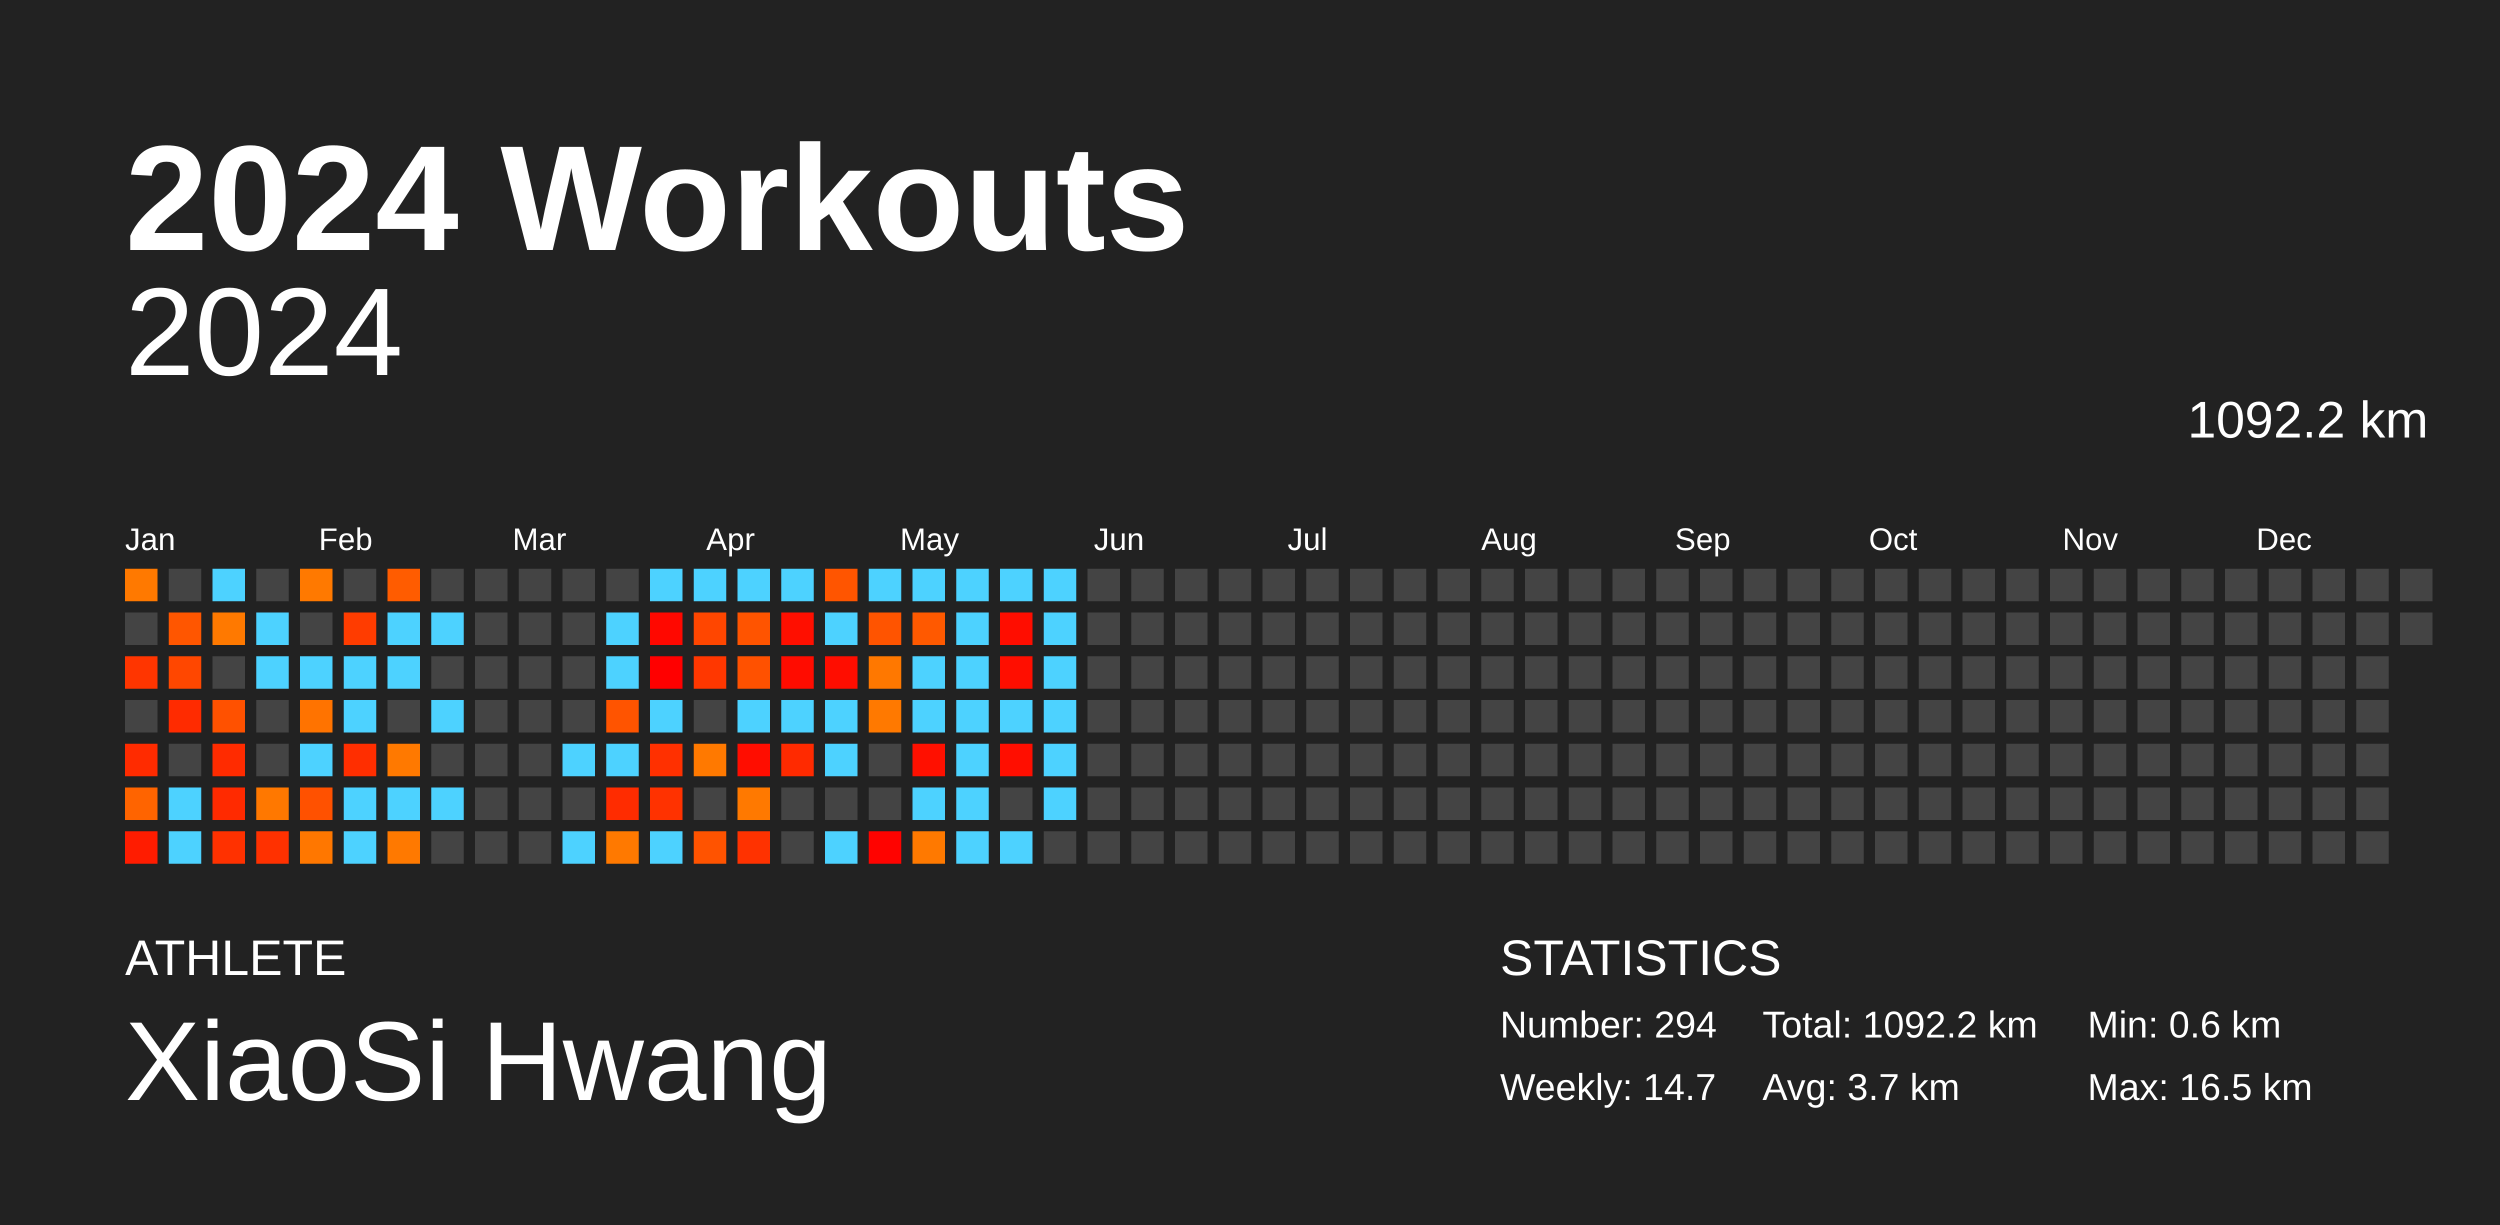
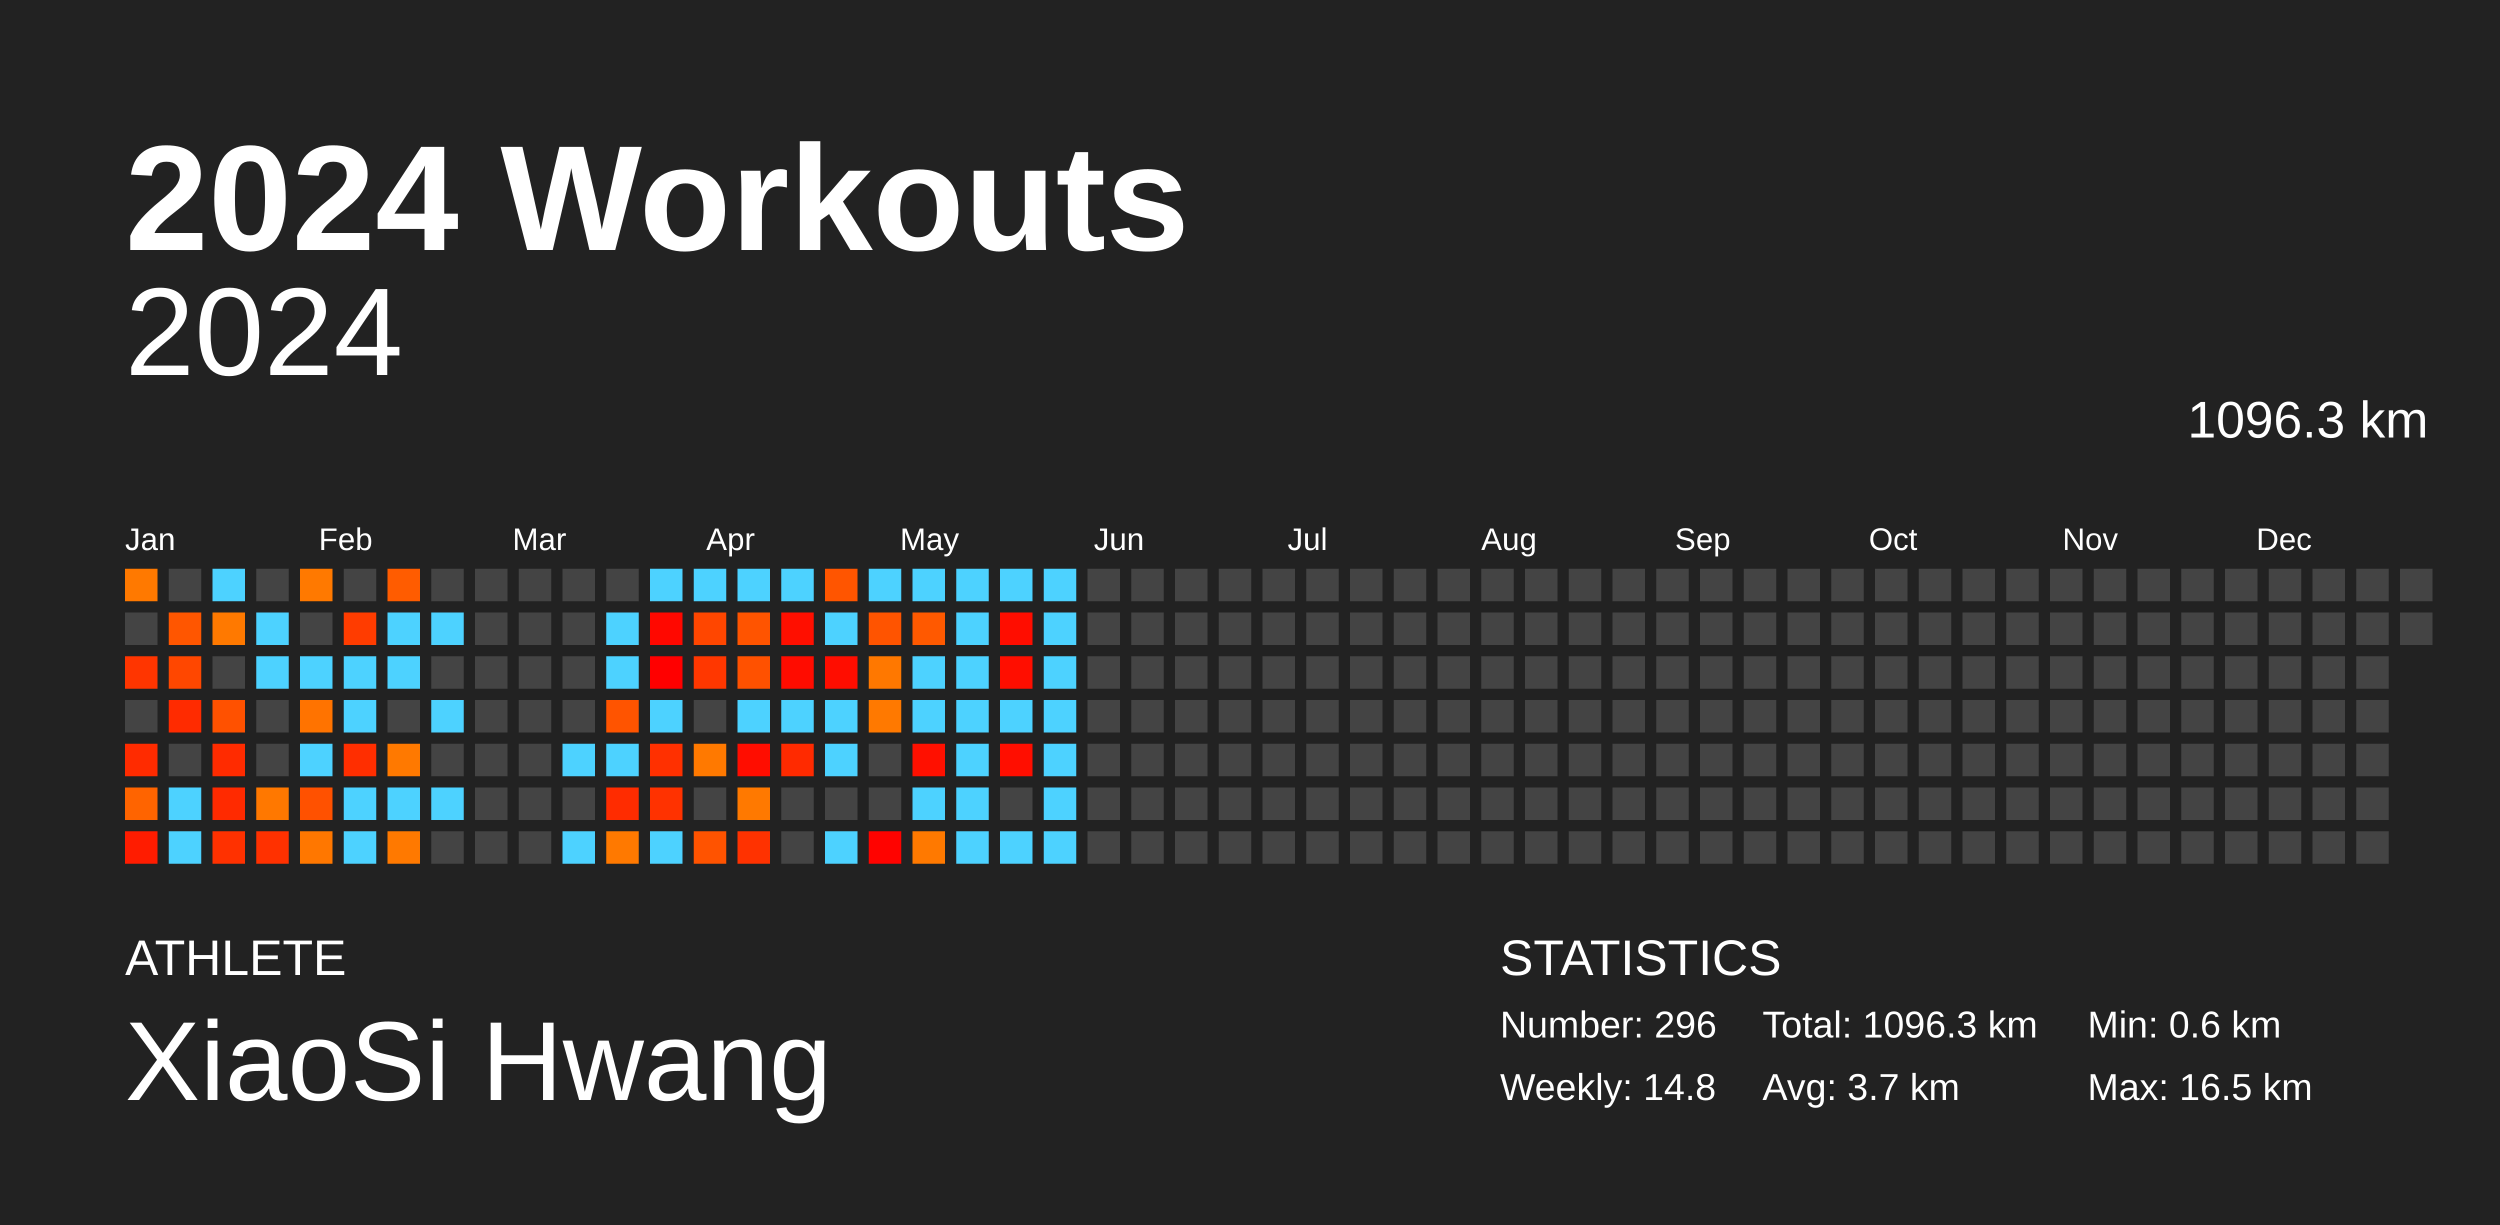
<svg xmlns="http://www.w3.org/2000/svg" baseProfile="full" height="98mm" version="1.1" viewBox="0,0,200,98" width="200mm">
  <defs />
  <rect fill="#222222" height="98" width="200" x="0" y="0" />
  <text fill="#FFFFFF" style="font-size:12px; font-family:Arial; font-weight:bold;" x="10" y="20">2024 Workouts</text>
  <text fill="#FFFFFF" style="font-size:4px; font-family:Arial" x="10" y="78">ATHLETE</text>
  <text fill="#FFFFFF" style="font-size:9px; font-family:Arial" x="10" y="88">XiaoSi Hwang</text>
  <text fill="#FFFFFF" style="font-size:4px; font-family:Arial" x="120" y="78">STATISTICS</text>
-   <text fill="#FFFFFF" style="font-size:3px; font-family:Arial" x="120" y="83">Number: 294</text>
-   <text fill="#FFFFFF" style="font-size:3px; font-family:Arial" x="120" y="88">Weekly: 14.7</text>
-   <text fill="#FFFFFF" style="font-size:3px; font-family:Arial" x="141" y="83">Total: 1092.2 km</text>
+   <text fill="#FFFFFF" style="font-size:3px; font-family:Arial" x="120" y="83">Number: 296</text>
+   <text fill="#FFFFFF" style="font-size:3px; font-family:Arial" x="120" y="88">Weekly: 14.8</text>
+   <text fill="#FFFFFF" style="font-size:3px; font-family:Arial" x="141" y="83">Total: 1096.3 km</text>
  <text fill="#FFFFFF" style="font-size:3px; font-family:Arial" x="141" y="88">Avg: 3.7 km</text>
  <text fill="#FFFFFF" style="font-size:3px; font-family:Arial" x="167" y="83">Min: 0.6 km</text>
  <text fill="#FFFFFF" style="font-size:3px; font-family:Arial" x="167" y="88">Max: 16.5 km</text>
  <text alignment-baseline="hanging" fill="#FFFFFF" style="font-size:10.0px; font-family:Arial;" x="10" y="30">2024</text>
-   <text alignment-baseline="hanging" fill="#FFFFFF" style="font-size:4.125px; font-family:Arial;" x="175" y="35">1092.2 km</text>
+   <text alignment-baseline="hanging" fill="#FFFFFF" style="font-size:4.125px; font-family:Arial;" x="175" y="35">1096.3 km</text>
  <text fill="#FFFFFF" style="font-size:2.5px; font-family:Arial" x="10.0" y="44">Jan</text>
  <text fill="#FFFFFF" style="font-size:2.5px; font-family:Arial" x="25.5" y="44">Feb</text>
  <text fill="#FFFFFF" style="font-size:2.5px; font-family:Arial" x="41.0" y="44">Mar</text>
  <text fill="#FFFFFF" style="font-size:2.5px; font-family:Arial" x="56.5" y="44">Apr</text>
  <text fill="#FFFFFF" style="font-size:2.5px; font-family:Arial" x="72.0" y="44">May</text>
  <text fill="#FFFFFF" style="font-size:2.5px; font-family:Arial" x="87.5" y="44">Jun</text>
  <text fill="#FFFFFF" style="font-size:2.5px; font-family:Arial" x="103.0" y="44">Jul</text>
  <text fill="#FFFFFF" style="font-size:2.5px; font-family:Arial" x="118.5" y="44">Aug</text>
  <text fill="#FFFFFF" style="font-size:2.5px; font-family:Arial" x="134.0" y="44">Sep</text>
  <text fill="#FFFFFF" style="font-size:2.5px; font-family:Arial" x="149.5" y="44">Oct</text>
  <text fill="#FFFFFF" style="font-size:2.5px; font-family:Arial" x="165.0" y="44">Nov</text>
  <text fill="#FFFFFF" style="font-size:2.5px; font-family:Arial" x="180.5" y="44">Dec</text>
  <rect fill="#ff7900" height="2.6" width="2.6" x="10.0" y="45.5" />
  <rect fill="#444444" height="2.6" width="2.6" x="10.0" y="49.0" />
  <rect fill="#ff3500" height="2.6" width="2.6" x="10.0" y="52.5" />
  <rect fill="#444444" height="2.6" width="2.6" x="10.0" y="56.0" />
  <rect fill="#ff2b00" height="2.6" width="2.6" x="10.0" y="59.5" />
  <rect fill="#ff6400" height="2.6" width="2.6" x="10.0" y="63.0" />
  <rect fill="#ff1c00" height="2.6" width="2.6" x="10.0" y="66.5" />
  <rect fill="#444444" height="2.6" width="2.6" x="13.5" y="45.5" />
  <rect fill="#ff5600" height="2.6" width="2.6" x="13.5" y="49.0" />
  <rect fill="#ff4700" height="2.6" width="2.6" x="13.5" y="52.5" />
  <rect fill="#ff2b00" height="2.6" width="2.6" x="13.5" y="56.0" />
  <rect fill="#444444" height="2.6" width="2.6" x="13.5" y="59.5" />
  <rect fill="#4dd2ff" height="2.6" width="2.6" x="13.5" y="63.0" />
  <rect fill="#4dd2ff" height="2.6" width="2.6" x="13.5" y="66.5" />
  <rect fill="#4dd2ff" height="2.6" width="2.6" x="17.0" y="45.5" />
  <rect fill="#ff7900" height="2.6" width="2.6" x="17.0" y="49.0" />
  <rect fill="#444444" height="2.6" width="2.6" x="17.0" y="52.5" />
  <rect fill="#ff5100" height="2.6" width="2.6" x="17.0" y="56.0" />
  <rect fill="#ff2b00" height="2.6" width="2.6" x="17.0" y="59.5" />
  <rect fill="#ff2a00" height="2.6" width="2.6" x="17.0" y="63.0" />
  <rect fill="#ff3100" height="2.6" width="2.6" x="17.0" y="66.5" />
  <rect fill="#444444" height="2.6" width="2.6" x="20.5" y="45.5" />
  <rect fill="#4dd2ff" height="2.6" width="2.6" x="20.5" y="49.0" />
  <rect fill="#4dd2ff" height="2.6" width="2.6" x="20.5" y="52.5" />
  <rect fill="#444444" height="2.6" width="2.6" x="20.5" y="56.0" />
  <rect fill="#444444" height="2.6" width="2.6" x="20.5" y="59.5" />
  <rect fill="#ff7800" height="2.6" width="2.6" x="20.5" y="63.0" />
  <rect fill="#ff3100" height="2.6" width="2.6" x="20.5" y="66.5" />
  <rect fill="#ff7900" height="2.6" width="2.6" x="24.0" y="45.5" />
  <rect fill="#444444" height="2.6" width="2.6" x="24.0" y="49.0" />
  <rect fill="#4dd2ff" height="2.6" width="2.6" x="24.0" y="52.5" />
  <rect fill="#ff7300" height="2.6" width="2.6" x="24.0" y="56.0" />
  <rect fill="#4dd2ff" height="2.6" width="2.6" x="24.0" y="59.5" />
  <rect fill="#ff5100" height="2.6" width="2.6" x="24.0" y="63.0" />
  <rect fill="#ff7700" height="2.6" width="2.6" x="24.0" y="66.5" />
  <rect fill="#444444" height="2.6" width="2.6" x="27.5" y="45.5" />
  <rect fill="#ff3c00" height="2.6" width="2.6" x="27.5" y="49.0" />
  <rect fill="#4dd2ff" height="2.6" width="2.6" x="27.5" y="52.5" />
  <rect fill="#4dd2ff" height="2.6" width="2.6" x="27.5" y="56.0" />
  <rect fill="#ff2e00" height="2.6" width="2.6" x="27.5" y="59.5" />
  <rect fill="#4dd2ff" height="2.6" width="2.6" x="27.5" y="63.0" />
  <rect fill="#4dd2ff" height="2.6" width="2.6" x="27.5" y="66.5" />
  <rect fill="#ff5c00" height="2.6" width="2.6" x="31.0" y="45.5" />
  <rect fill="#4dd2ff" height="2.6" width="2.6" x="31.0" y="49.0" />
  <rect fill="#4dd2ff" height="2.6" width="2.6" x="31.0" y="52.5" />
  <rect fill="#444444" height="2.6" width="2.6" x="31.0" y="56.0" />
  <rect fill="#ff7900" height="2.6" width="2.6" x="31.0" y="59.5" />
  <rect fill="#4dd2ff" height="2.6" width="2.6" x="31.0" y="63.0" />
  <rect fill="#ff7900" height="2.6" width="2.6" x="31.0" y="66.5" />
  <rect fill="#444444" height="2.6" width="2.6" x="34.5" y="45.5" />
  <rect fill="#4dd2ff" height="2.6" width="2.6" x="34.5" y="49.0" />
  <rect fill="#444444" height="2.6" width="2.6" x="34.5" y="52.5" />
  <rect fill="#4dd2ff" height="2.6" width="2.6" x="34.5" y="56.0" />
  <rect fill="#444444" height="2.6" width="2.6" x="34.5" y="59.5" />
  <rect fill="#4dd2ff" height="2.6" width="2.6" x="34.5" y="63.0" />
  <rect fill="#444444" height="2.6" width="2.6" x="34.5" y="66.5" />
  <rect fill="#444444" height="2.6" width="2.6" x="38.0" y="45.5" />
  <rect fill="#444444" height="2.6" width="2.6" x="38.0" y="49.0" />
  <rect fill="#444444" height="2.6" width="2.6" x="38.0" y="52.5" />
  <rect fill="#444444" height="2.6" width="2.6" x="38.0" y="56.0" />
  <rect fill="#444444" height="2.6" width="2.6" x="38.0" y="59.5" />
  <rect fill="#444444" height="2.6" width="2.6" x="38.0" y="63.0" />
  <rect fill="#444444" height="2.6" width="2.6" x="38.0" y="66.5" />
  <rect fill="#444444" height="2.6" width="2.6" x="41.5" y="45.5" />
  <rect fill="#444444" height="2.6" width="2.6" x="41.5" y="49.0" />
  <rect fill="#444444" height="2.6" width="2.6" x="41.5" y="52.5" />
  <rect fill="#444444" height="2.6" width="2.6" x="41.5" y="56.0" />
  <rect fill="#444444" height="2.6" width="2.6" x="41.5" y="59.5" />
  <rect fill="#444444" height="2.6" width="2.6" x="41.5" y="63.0" />
  <rect fill="#444444" height="2.6" width="2.6" x="41.5" y="66.5" />
  <rect fill="#444444" height="2.6" width="2.6" x="45.0" y="45.5" />
  <rect fill="#444444" height="2.6" width="2.6" x="45.0" y="49.0" />
  <rect fill="#444444" height="2.6" width="2.6" x="45.0" y="52.5" />
  <rect fill="#444444" height="2.6" width="2.6" x="45.0" y="56.0" />
  <rect fill="#4dd2ff" height="2.6" width="2.6" x="45.0" y="59.5" />
  <rect fill="#444444" height="2.6" width="2.6" x="45.0" y="63.0" />
  <rect fill="#4dd2ff" height="2.6" width="2.6" x="45.0" y="66.5" />
  <rect fill="#444444" height="2.6" width="2.6" x="48.5" y="45.5" />
  <rect fill="#4dd2ff" height="2.6" width="2.6" x="48.5" y="49.0" />
  <rect fill="#4dd2ff" height="2.6" width="2.6" x="48.5" y="52.5" />
  <rect fill="#ff5400" height="2.6" width="2.6" x="48.5" y="56.0" />
  <rect fill="#4dd2ff" height="2.6" width="2.6" x="48.5" y="59.5" />
  <rect fill="#ff2c00" height="2.6" width="2.6" x="48.5" y="63.0" />
  <rect fill="#ff7900" height="2.6" width="2.6" x="48.5" y="66.5" />
  <rect fill="#4dd2ff" height="2.6" width="2.6" x="52.0" y="45.5" />
  <rect fill="#ff0800" height="2.6" width="2.6" x="52.0" y="49.0" />
  <rect fill="#ff0000" height="2.6" width="2.6" x="52.0" y="52.5" />
  <rect fill="#4dd2ff" height="2.6" width="2.6" x="52.0" y="56.0" />
  <rect fill="#ff3000" height="2.6" width="2.6" x="52.0" y="59.5" />
  <rect fill="#ff3200" height="2.6" width="2.6" x="52.0" y="63.0" />
  <rect fill="#4dd2ff" height="2.6" width="2.6" x="52.0" y="66.5" />
  <rect fill="#4dd2ff" height="2.6" width="2.6" x="55.5" y="45.5" />
  <rect fill="#ff4600" height="2.6" width="2.6" x="55.5" y="49.0" />
  <rect fill="#ff3700" height="2.6" width="2.6" x="55.5" y="52.5" />
  <rect fill="#444444" height="2.6" width="2.6" x="55.5" y="56.0" />
  <rect fill="#ff7900" height="2.6" width="2.6" x="55.5" y="59.5" />
  <rect fill="#444444" height="2.6" width="2.6" x="55.5" y="63.0" />
  <rect fill="#ff5300" height="2.6" width="2.6" x="55.5" y="66.5" />
  <rect fill="#4dd2ff" height="2.6" width="2.6" x="59.0" y="45.5" />
  <rect fill="#ff5400" height="2.6" width="2.6" x="59.0" y="49.0" />
  <rect fill="#ff5100" height="2.6" width="2.6" x="59.0" y="52.5" />
  <rect fill="#4dd2ff" height="2.6" width="2.6" x="59.0" y="56.0" />
  <rect fill="#ff0d00" height="2.6" width="2.6" x="59.0" y="59.5" />
  <rect fill="#ff7900" height="2.6" width="2.6" x="59.0" y="63.0" />
  <rect fill="#ff3200" height="2.6" width="2.6" x="59.0" y="66.5" />
  <rect fill="#4dd2ff" height="2.6" width="2.6" x="62.5" y="45.5" />
  <rect fill="#ff0f00" height="2.6" width="2.6" x="62.5" y="49.0" />
  <rect fill="#ff0c00" height="2.6" width="2.6" x="62.5" y="52.5" />
  <rect fill="#4dd2ff" height="2.6" width="2.6" x="62.5" y="56.0" />
  <rect fill="#ff2a00" height="2.6" width="2.6" x="62.5" y="59.5" />
  <rect fill="#444444" height="2.6" width="2.6" x="62.5" y="63.0" />
  <rect fill="#444444" height="2.6" width="2.6" x="62.5" y="66.5" />
  <rect fill="#ff5500" height="2.6" width="2.6" x="66.0" y="45.5" />
  <rect fill="#4dd2ff" height="2.6" width="2.6" x="66.0" y="49.0" />
  <rect fill="#ff0d00" height="2.6" width="2.6" x="66.0" y="52.5" />
  <rect fill="#4dd2ff" height="2.6" width="2.6" x="66.0" y="56.0" />
  <rect fill="#4dd2ff" height="2.6" width="2.6" x="66.0" y="59.5" />
  <rect fill="#444444" height="2.6" width="2.6" x="66.0" y="63.0" />
  <rect fill="#4dd2ff" height="2.6" width="2.6" x="66.0" y="66.5" />
  <rect fill="#4dd2ff" height="2.6" width="2.6" x="69.5" y="45.5" />
  <rect fill="#ff5400" height="2.6" width="2.6" x="69.5" y="49.0" />
  <rect fill="#ff7800" height="2.6" width="2.6" x="69.5" y="52.5" />
  <rect fill="#ff7900" height="2.6" width="2.6" x="69.5" y="56.0" />
  <rect fill="#444444" height="2.6" width="2.6" x="69.5" y="59.5" />
  <rect fill="#444444" height="2.6" width="2.6" x="69.5" y="63.0" />
  <rect fill="#ff0300" height="2.6" width="2.6" x="69.5" y="66.5" />
  <rect fill="#4dd2ff" height="2.6" width="2.6" x="73.0" y="45.5" />
  <rect fill="#ff5900" height="2.6" width="2.6" x="73.0" y="49.0" />
  <rect fill="#4dd2ff" height="2.6" width="2.6" x="73.0" y="52.5" />
  <rect fill="#4dd2ff" height="2.6" width="2.6" x="73.0" y="56.0" />
  <rect fill="#ff1000" height="2.6" width="2.6" x="73.0" y="59.5" />
  <rect fill="#4dd2ff" height="2.6" width="2.6" x="73.0" y="63.0" />
  <rect fill="#ff7900" height="2.6" width="2.6" x="73.0" y="66.5" />
  <rect fill="#4dd2ff" height="2.6" width="2.6" x="76.5" y="45.5" />
  <rect fill="#4dd2ff" height="2.6" width="2.6" x="76.5" y="49.0" />
  <rect fill="#4dd2ff" height="2.6" width="2.6" x="76.5" y="52.5" />
  <rect fill="#4dd2ff" height="2.6" width="2.6" x="76.5" y="56.0" />
  <rect fill="#4dd2ff" height="2.6" width="2.6" x="76.5" y="59.5" />
  <rect fill="#4dd2ff" height="2.6" width="2.6" x="76.5" y="63.0" />
  <rect fill="#4dd2ff" height="2.6" width="2.6" x="76.5" y="66.5" />
  <rect fill="#4dd2ff" height="2.6" width="2.6" x="80.0" y="45.5" />
  <rect fill="#ff0d00" height="2.6" width="2.6" x="80.0" y="49.0" />
  <rect fill="#ff0e00" height="2.6" width="2.6" x="80.0" y="52.5" />
  <rect fill="#4dd2ff" height="2.6" width="2.6" x="80.0" y="56.0" />
  <rect fill="#ff0e00" height="2.6" width="2.6" x="80.0" y="59.5" />
  <rect fill="#444444" height="2.6" width="2.6" x="80.0" y="63.0" />
  <rect fill="#4dd2ff" height="2.6" width="2.6" x="80.0" y="66.5" />
  <rect fill="#4dd2ff" height="2.6" width="2.6" x="83.5" y="45.5" />
  <rect fill="#4dd2ff" height="2.6" width="2.6" x="83.5" y="49.0" />
  <rect fill="#4dd2ff" height="2.6" width="2.6" x="83.5" y="52.5" />
  <rect fill="#4dd2ff" height="2.6" width="2.6" x="83.5" y="56.0" />
  <rect fill="#4dd2ff" height="2.6" width="2.6" x="83.5" y="59.5" />
  <rect fill="#4dd2ff" height="2.6" width="2.6" x="83.5" y="63.0" />
-   <rect fill="#444444" height="2.6" width="2.6" x="83.5" y="66.5" />
+   <rect fill="#4dd2ff" height="2.6" width="2.6" x="83.5" y="66.5" />
  <rect fill="#444444" height="2.6" width="2.6" x="87.0" y="45.5" />
  <rect fill="#444444" height="2.6" width="2.6" x="87.0" y="49.0" />
  <rect fill="#444444" height="2.6" width="2.6" x="87.0" y="52.5" />
  <rect fill="#444444" height="2.6" width="2.6" x="87.0" y="56.0" />
  <rect fill="#444444" height="2.6" width="2.6" x="87.0" y="59.5" />
  <rect fill="#444444" height="2.6" width="2.6" x="87.0" y="63.0" />
  <rect fill="#444444" height="2.6" width="2.6" x="87.0" y="66.5" />
  <rect fill="#444444" height="2.6" width="2.6" x="90.5" y="45.5" />
  <rect fill="#444444" height="2.6" width="2.6" x="90.5" y="49.0" />
  <rect fill="#444444" height="2.6" width="2.6" x="90.5" y="52.5" />
  <rect fill="#444444" height="2.6" width="2.6" x="90.5" y="56.0" />
  <rect fill="#444444" height="2.6" width="2.6" x="90.5" y="59.5" />
  <rect fill="#444444" height="2.6" width="2.6" x="90.5" y="63.0" />
  <rect fill="#444444" height="2.6" width="2.6" x="90.5" y="66.5" />
  <rect fill="#444444" height="2.6" width="2.6" x="94.0" y="45.5" />
  <rect fill="#444444" height="2.6" width="2.6" x="94.0" y="49.0" />
  <rect fill="#444444" height="2.6" width="2.6" x="94.0" y="52.5" />
  <rect fill="#444444" height="2.6" width="2.6" x="94.0" y="56.0" />
  <rect fill="#444444" height="2.6" width="2.6" x="94.0" y="59.5" />
  <rect fill="#444444" height="2.6" width="2.6" x="94.0" y="63.0" />
  <rect fill="#444444" height="2.6" width="2.6" x="94.0" y="66.5" />
  <rect fill="#444444" height="2.6" width="2.6" x="97.5" y="45.5" />
  <rect fill="#444444" height="2.6" width="2.6" x="97.5" y="49.0" />
  <rect fill="#444444" height="2.6" width="2.6" x="97.5" y="52.5" />
  <rect fill="#444444" height="2.6" width="2.6" x="97.5" y="56.0" />
  <rect fill="#444444" height="2.6" width="2.6" x="97.5" y="59.5" />
  <rect fill="#444444" height="2.6" width="2.6" x="97.5" y="63.0" />
  <rect fill="#444444" height="2.6" width="2.6" x="97.5" y="66.5" />
  <rect fill="#444444" height="2.6" width="2.6" x="101.0" y="45.5" />
  <rect fill="#444444" height="2.6" width="2.6" x="101.0" y="49.0" />
  <rect fill="#444444" height="2.6" width="2.6" x="101.0" y="52.5" />
  <rect fill="#444444" height="2.6" width="2.6" x="101.0" y="56.0" />
  <rect fill="#444444" height="2.6" width="2.6" x="101.0" y="59.5" />
  <rect fill="#444444" height="2.6" width="2.6" x="101.0" y="63.0" />
  <rect fill="#444444" height="2.6" width="2.6" x="101.0" y="66.5" />
  <rect fill="#444444" height="2.6" width="2.6" x="104.5" y="45.5" />
  <rect fill="#444444" height="2.6" width="2.6" x="104.5" y="49.0" />
  <rect fill="#444444" height="2.6" width="2.6" x="104.5" y="52.5" />
  <rect fill="#444444" height="2.6" width="2.6" x="104.5" y="56.0" />
  <rect fill="#444444" height="2.6" width="2.6" x="104.5" y="59.5" />
  <rect fill="#444444" height="2.6" width="2.6" x="104.5" y="63.0" />
  <rect fill="#444444" height="2.6" width="2.6" x="104.5" y="66.5" />
  <rect fill="#444444" height="2.6" width="2.6" x="108.0" y="45.5" />
  <rect fill="#444444" height="2.6" width="2.6" x="108.0" y="49.0" />
  <rect fill="#444444" height="2.6" width="2.6" x="108.0" y="52.5" />
  <rect fill="#444444" height="2.6" width="2.6" x="108.0" y="56.0" />
  <rect fill="#444444" height="2.6" width="2.6" x="108.0" y="59.5" />
  <rect fill="#444444" height="2.6" width="2.6" x="108.0" y="63.0" />
  <rect fill="#444444" height="2.6" width="2.6" x="108.0" y="66.5" />
  <rect fill="#444444" height="2.6" width="2.6" x="111.5" y="45.5" />
  <rect fill="#444444" height="2.6" width="2.6" x="111.5" y="49.0" />
  <rect fill="#444444" height="2.6" width="2.6" x="111.5" y="52.5" />
  <rect fill="#444444" height="2.6" width="2.6" x="111.5" y="56.0" />
  <rect fill="#444444" height="2.6" width="2.6" x="111.5" y="59.5" />
  <rect fill="#444444" height="2.6" width="2.6" x="111.5" y="63.0" />
  <rect fill="#444444" height="2.6" width="2.6" x="111.5" y="66.5" />
  <rect fill="#444444" height="2.6" width="2.6" x="115.0" y="45.5" />
  <rect fill="#444444" height="2.6" width="2.6" x="115.0" y="49.0" />
  <rect fill="#444444" height="2.6" width="2.6" x="115.0" y="52.5" />
  <rect fill="#444444" height="2.6" width="2.6" x="115.0" y="56.0" />
  <rect fill="#444444" height="2.6" width="2.6" x="115.0" y="59.5" />
  <rect fill="#444444" height="2.6" width="2.6" x="115.0" y="63.0" />
  <rect fill="#444444" height="2.6" width="2.6" x="115.0" y="66.5" />
  <rect fill="#444444" height="2.6" width="2.6" x="118.5" y="45.5" />
  <rect fill="#444444" height="2.6" width="2.6" x="118.5" y="49.0" />
  <rect fill="#444444" height="2.6" width="2.6" x="118.5" y="52.5" />
  <rect fill="#444444" height="2.6" width="2.6" x="118.5" y="56.0" />
  <rect fill="#444444" height="2.6" width="2.6" x="118.5" y="59.5" />
  <rect fill="#444444" height="2.6" width="2.6" x="118.5" y="63.0" />
  <rect fill="#444444" height="2.6" width="2.6" x="118.5" y="66.5" />
  <rect fill="#444444" height="2.6" width="2.6" x="122.0" y="45.5" />
  <rect fill="#444444" height="2.6" width="2.6" x="122.0" y="49.0" />
  <rect fill="#444444" height="2.6" width="2.6" x="122.0" y="52.5" />
  <rect fill="#444444" height="2.6" width="2.6" x="122.0" y="56.0" />
  <rect fill="#444444" height="2.6" width="2.6" x="122.0" y="59.5" />
  <rect fill="#444444" height="2.6" width="2.6" x="122.0" y="63.0" />
  <rect fill="#444444" height="2.6" width="2.6" x="122.0" y="66.5" />
  <rect fill="#444444" height="2.6" width="2.6" x="125.5" y="45.5" />
  <rect fill="#444444" height="2.6" width="2.6" x="125.5" y="49.0" />
  <rect fill="#444444" height="2.6" width="2.6" x="125.5" y="52.5" />
  <rect fill="#444444" height="2.6" width="2.6" x="125.5" y="56.0" />
  <rect fill="#444444" height="2.6" width="2.6" x="125.5" y="59.5" />
  <rect fill="#444444" height="2.6" width="2.6" x="125.5" y="63.0" />
  <rect fill="#444444" height="2.6" width="2.6" x="125.5" y="66.5" />
  <rect fill="#444444" height="2.6" width="2.6" x="129.0" y="45.5" />
  <rect fill="#444444" height="2.6" width="2.6" x="129.0" y="49.0" />
  <rect fill="#444444" height="2.6" width="2.6" x="129.0" y="52.5" />
  <rect fill="#444444" height="2.6" width="2.6" x="129.0" y="56.0" />
  <rect fill="#444444" height="2.6" width="2.6" x="129.0" y="59.5" />
  <rect fill="#444444" height="2.6" width="2.6" x="129.0" y="63.0" />
  <rect fill="#444444" height="2.6" width="2.6" x="129.0" y="66.5" />
  <rect fill="#444444" height="2.6" width="2.6" x="132.5" y="45.5" />
  <rect fill="#444444" height="2.6" width="2.6" x="132.5" y="49.0" />
  <rect fill="#444444" height="2.6" width="2.6" x="132.5" y="52.5" />
  <rect fill="#444444" height="2.6" width="2.6" x="132.5" y="56.0" />
  <rect fill="#444444" height="2.6" width="2.6" x="132.5" y="59.5" />
  <rect fill="#444444" height="2.6" width="2.6" x="132.5" y="63.0" />
  <rect fill="#444444" height="2.6" width="2.6" x="132.5" y="66.5" />
  <rect fill="#444444" height="2.6" width="2.6" x="136.0" y="45.5" />
  <rect fill="#444444" height="2.6" width="2.6" x="136.0" y="49.0" />
  <rect fill="#444444" height="2.6" width="2.6" x="136.0" y="52.5" />
  <rect fill="#444444" height="2.6" width="2.6" x="136.0" y="56.0" />
  <rect fill="#444444" height="2.6" width="2.6" x="136.0" y="59.5" />
  <rect fill="#444444" height="2.6" width="2.6" x="136.0" y="63.0" />
  <rect fill="#444444" height="2.6" width="2.6" x="136.0" y="66.5" />
  <rect fill="#444444" height="2.6" width="2.6" x="139.5" y="45.5" />
  <rect fill="#444444" height="2.6" width="2.6" x="139.5" y="49.0" />
  <rect fill="#444444" height="2.6" width="2.6" x="139.5" y="52.5" />
  <rect fill="#444444" height="2.6" width="2.6" x="139.5" y="56.0" />
  <rect fill="#444444" height="2.6" width="2.6" x="139.5" y="59.5" />
  <rect fill="#444444" height="2.6" width="2.6" x="139.5" y="63.0" />
  <rect fill="#444444" height="2.6" width="2.6" x="139.5" y="66.5" />
  <rect fill="#444444" height="2.6" width="2.6" x="143.0" y="45.5" />
  <rect fill="#444444" height="2.6" width="2.6" x="143.0" y="49.0" />
  <rect fill="#444444" height="2.6" width="2.6" x="143.0" y="52.5" />
  <rect fill="#444444" height="2.6" width="2.6" x="143.0" y="56.0" />
  <rect fill="#444444" height="2.6" width="2.6" x="143.0" y="59.5" />
  <rect fill="#444444" height="2.6" width="2.6" x="143.0" y="63.0" />
  <rect fill="#444444" height="2.6" width="2.6" x="143.0" y="66.5" />
  <rect fill="#444444" height="2.6" width="2.6" x="146.5" y="45.5" />
  <rect fill="#444444" height="2.6" width="2.6" x="146.5" y="49.0" />
  <rect fill="#444444" height="2.6" width="2.6" x="146.5" y="52.5" />
  <rect fill="#444444" height="2.6" width="2.6" x="146.5" y="56.0" />
  <rect fill="#444444" height="2.6" width="2.6" x="146.5" y="59.5" />
  <rect fill="#444444" height="2.6" width="2.6" x="146.5" y="63.0" />
  <rect fill="#444444" height="2.6" width="2.6" x="146.5" y="66.5" />
  <rect fill="#444444" height="2.6" width="2.6" x="150.0" y="45.5" />
  <rect fill="#444444" height="2.6" width="2.6" x="150.0" y="49.0" />
  <rect fill="#444444" height="2.6" width="2.6" x="150.0" y="52.5" />
  <rect fill="#444444" height="2.6" width="2.6" x="150.0" y="56.0" />
  <rect fill="#444444" height="2.6" width="2.6" x="150.0" y="59.5" />
  <rect fill="#444444" height="2.6" width="2.6" x="150.0" y="63.0" />
  <rect fill="#444444" height="2.6" width="2.6" x="150.0" y="66.5" />
  <rect fill="#444444" height="2.6" width="2.6" x="153.5" y="45.5" />
  <rect fill="#444444" height="2.6" width="2.6" x="153.5" y="49.0" />
  <rect fill="#444444" height="2.6" width="2.6" x="153.5" y="52.5" />
  <rect fill="#444444" height="2.6" width="2.6" x="153.5" y="56.0" />
  <rect fill="#444444" height="2.6" width="2.6" x="153.5" y="59.5" />
  <rect fill="#444444" height="2.6" width="2.6" x="153.5" y="63.0" />
  <rect fill="#444444" height="2.6" width="2.6" x="153.5" y="66.5" />
  <rect fill="#444444" height="2.6" width="2.6" x="157.0" y="45.5" />
  <rect fill="#444444" height="2.6" width="2.6" x="157.0" y="49.0" />
  <rect fill="#444444" height="2.6" width="2.6" x="157.0" y="52.5" />
  <rect fill="#444444" height="2.6" width="2.6" x="157.0" y="56.0" />
  <rect fill="#444444" height="2.6" width="2.6" x="157.0" y="59.5" />
  <rect fill="#444444" height="2.6" width="2.6" x="157.0" y="63.0" />
  <rect fill="#444444" height="2.6" width="2.6" x="157.0" y="66.5" />
  <rect fill="#444444" height="2.6" width="2.6" x="160.5" y="45.5" />
  <rect fill="#444444" height="2.6" width="2.6" x="160.5" y="49.0" />
  <rect fill="#444444" height="2.6" width="2.6" x="160.5" y="52.5" />
  <rect fill="#444444" height="2.6" width="2.6" x="160.5" y="56.0" />
  <rect fill="#444444" height="2.6" width="2.6" x="160.5" y="59.5" />
  <rect fill="#444444" height="2.6" width="2.6" x="160.5" y="63.0" />
  <rect fill="#444444" height="2.6" width="2.6" x="160.5" y="66.5" />
  <rect fill="#444444" height="2.6" width="2.6" x="164.0" y="45.5" />
  <rect fill="#444444" height="2.6" width="2.6" x="164.0" y="49.0" />
  <rect fill="#444444" height="2.6" width="2.6" x="164.0" y="52.5" />
  <rect fill="#444444" height="2.6" width="2.6" x="164.0" y="56.0" />
  <rect fill="#444444" height="2.6" width="2.6" x="164.0" y="59.5" />
  <rect fill="#444444" height="2.6" width="2.6" x="164.0" y="63.0" />
  <rect fill="#444444" height="2.6" width="2.6" x="164.0" y="66.5" />
  <rect fill="#444444" height="2.6" width="2.6" x="167.5" y="45.5" />
  <rect fill="#444444" height="2.6" width="2.6" x="167.5" y="49.0" />
  <rect fill="#444444" height="2.6" width="2.6" x="167.5" y="52.5" />
  <rect fill="#444444" height="2.6" width="2.6" x="167.5" y="56.0" />
  <rect fill="#444444" height="2.6" width="2.6" x="167.5" y="59.5" />
  <rect fill="#444444" height="2.6" width="2.6" x="167.5" y="63.0" />
  <rect fill="#444444" height="2.6" width="2.6" x="167.5" y="66.5" />
  <rect fill="#444444" height="2.6" width="2.6" x="171.0" y="45.5" />
  <rect fill="#444444" height="2.6" width="2.6" x="171.0" y="49.0" />
  <rect fill="#444444" height="2.6" width="2.6" x="171.0" y="52.5" />
  <rect fill="#444444" height="2.6" width="2.6" x="171.0" y="56.0" />
  <rect fill="#444444" height="2.6" width="2.6" x="171.0" y="59.5" />
  <rect fill="#444444" height="2.6" width="2.6" x="171.0" y="63.0" />
  <rect fill="#444444" height="2.6" width="2.6" x="171.0" y="66.5" />
  <rect fill="#444444" height="2.6" width="2.6" x="174.5" y="45.5" />
  <rect fill="#444444" height="2.6" width="2.6" x="174.5" y="49.0" />
  <rect fill="#444444" height="2.6" width="2.6" x="174.5" y="52.5" />
  <rect fill="#444444" height="2.6" width="2.6" x="174.5" y="56.0" />
  <rect fill="#444444" height="2.6" width="2.6" x="174.5" y="59.5" />
  <rect fill="#444444" height="2.6" width="2.6" x="174.5" y="63.0" />
  <rect fill="#444444" height="2.6" width="2.6" x="174.5" y="66.5" />
  <rect fill="#444444" height="2.6" width="2.6" x="178.0" y="45.5" />
  <rect fill="#444444" height="2.6" width="2.6" x="178.0" y="49.0" />
  <rect fill="#444444" height="2.6" width="2.6" x="178.0" y="52.5" />
  <rect fill="#444444" height="2.6" width="2.6" x="178.0" y="56.0" />
  <rect fill="#444444" height="2.6" width="2.6" x="178.0" y="59.5" />
  <rect fill="#444444" height="2.6" width="2.6" x="178.0" y="63.0" />
  <rect fill="#444444" height="2.6" width="2.6" x="178.0" y="66.5" />
  <rect fill="#444444" height="2.6" width="2.6" x="181.5" y="45.5" />
  <rect fill="#444444" height="2.6" width="2.6" x="181.5" y="49.0" />
  <rect fill="#444444" height="2.6" width="2.6" x="181.5" y="52.5" />
  <rect fill="#444444" height="2.6" width="2.6" x="181.5" y="56.0" />
  <rect fill="#444444" height="2.6" width="2.6" x="181.5" y="59.5" />
  <rect fill="#444444" height="2.6" width="2.6" x="181.5" y="63.0" />
  <rect fill="#444444" height="2.6" width="2.6" x="181.5" y="66.5" />
  <rect fill="#444444" height="2.6" width="2.6" x="185.0" y="45.5" />
  <rect fill="#444444" height="2.6" width="2.6" x="185.0" y="49.0" />
  <rect fill="#444444" height="2.6" width="2.6" x="185.0" y="52.5" />
  <rect fill="#444444" height="2.6" width="2.6" x="185.0" y="56.0" />
  <rect fill="#444444" height="2.6" width="2.6" x="185.0" y="59.5" />
  <rect fill="#444444" height="2.6" width="2.6" x="185.0" y="63.0" />
  <rect fill="#444444" height="2.6" width="2.6" x="185.0" y="66.5" />
  <rect fill="#444444" height="2.6" width="2.6" x="188.5" y="45.5" />
  <rect fill="#444444" height="2.6" width="2.6" x="188.5" y="49.0" />
  <rect fill="#444444" height="2.6" width="2.6" x="188.5" y="52.5" />
  <rect fill="#444444" height="2.6" width="2.6" x="188.5" y="56.0" />
  <rect fill="#444444" height="2.6" width="2.6" x="188.5" y="59.5" />
  <rect fill="#444444" height="2.6" width="2.6" x="188.5" y="63.0" />
  <rect fill="#444444" height="2.6" width="2.6" x="188.5" y="66.5" />
  <rect fill="#444444" height="2.6" width="2.6" x="192.0" y="45.5" />
  <rect fill="#444444" height="2.6" width="2.6" x="192.0" y="49.0" />
</svg>
